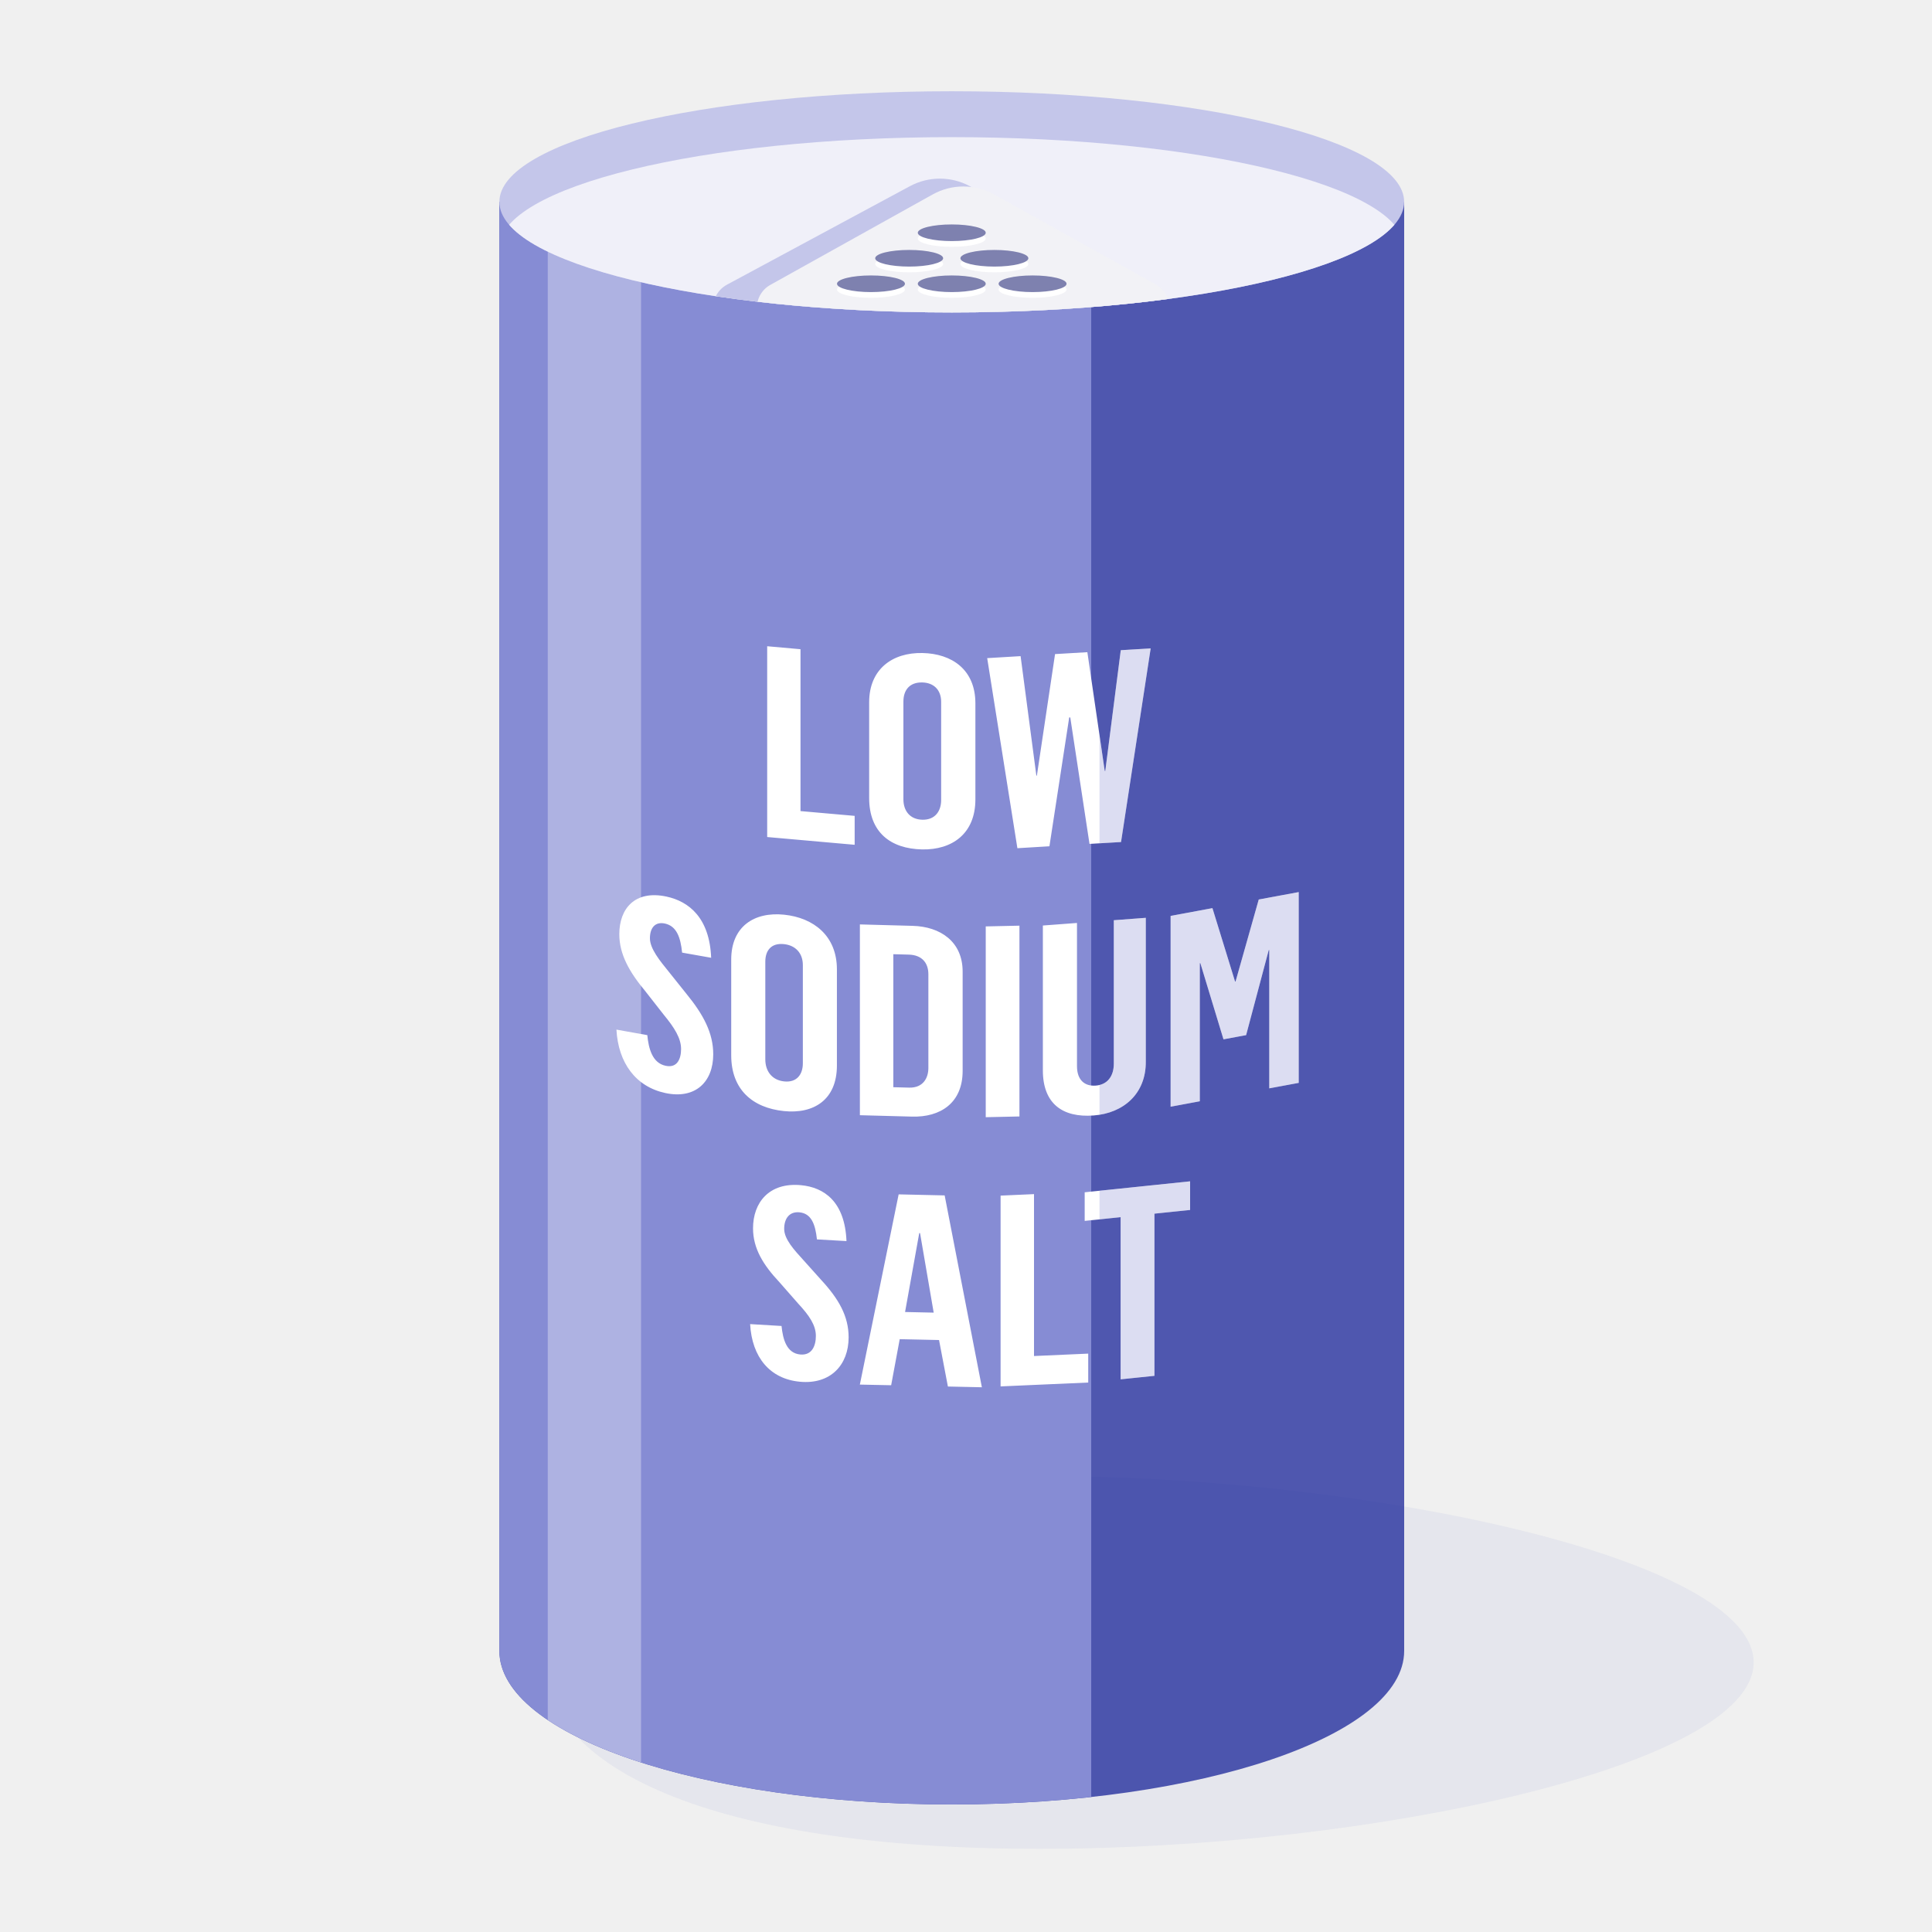
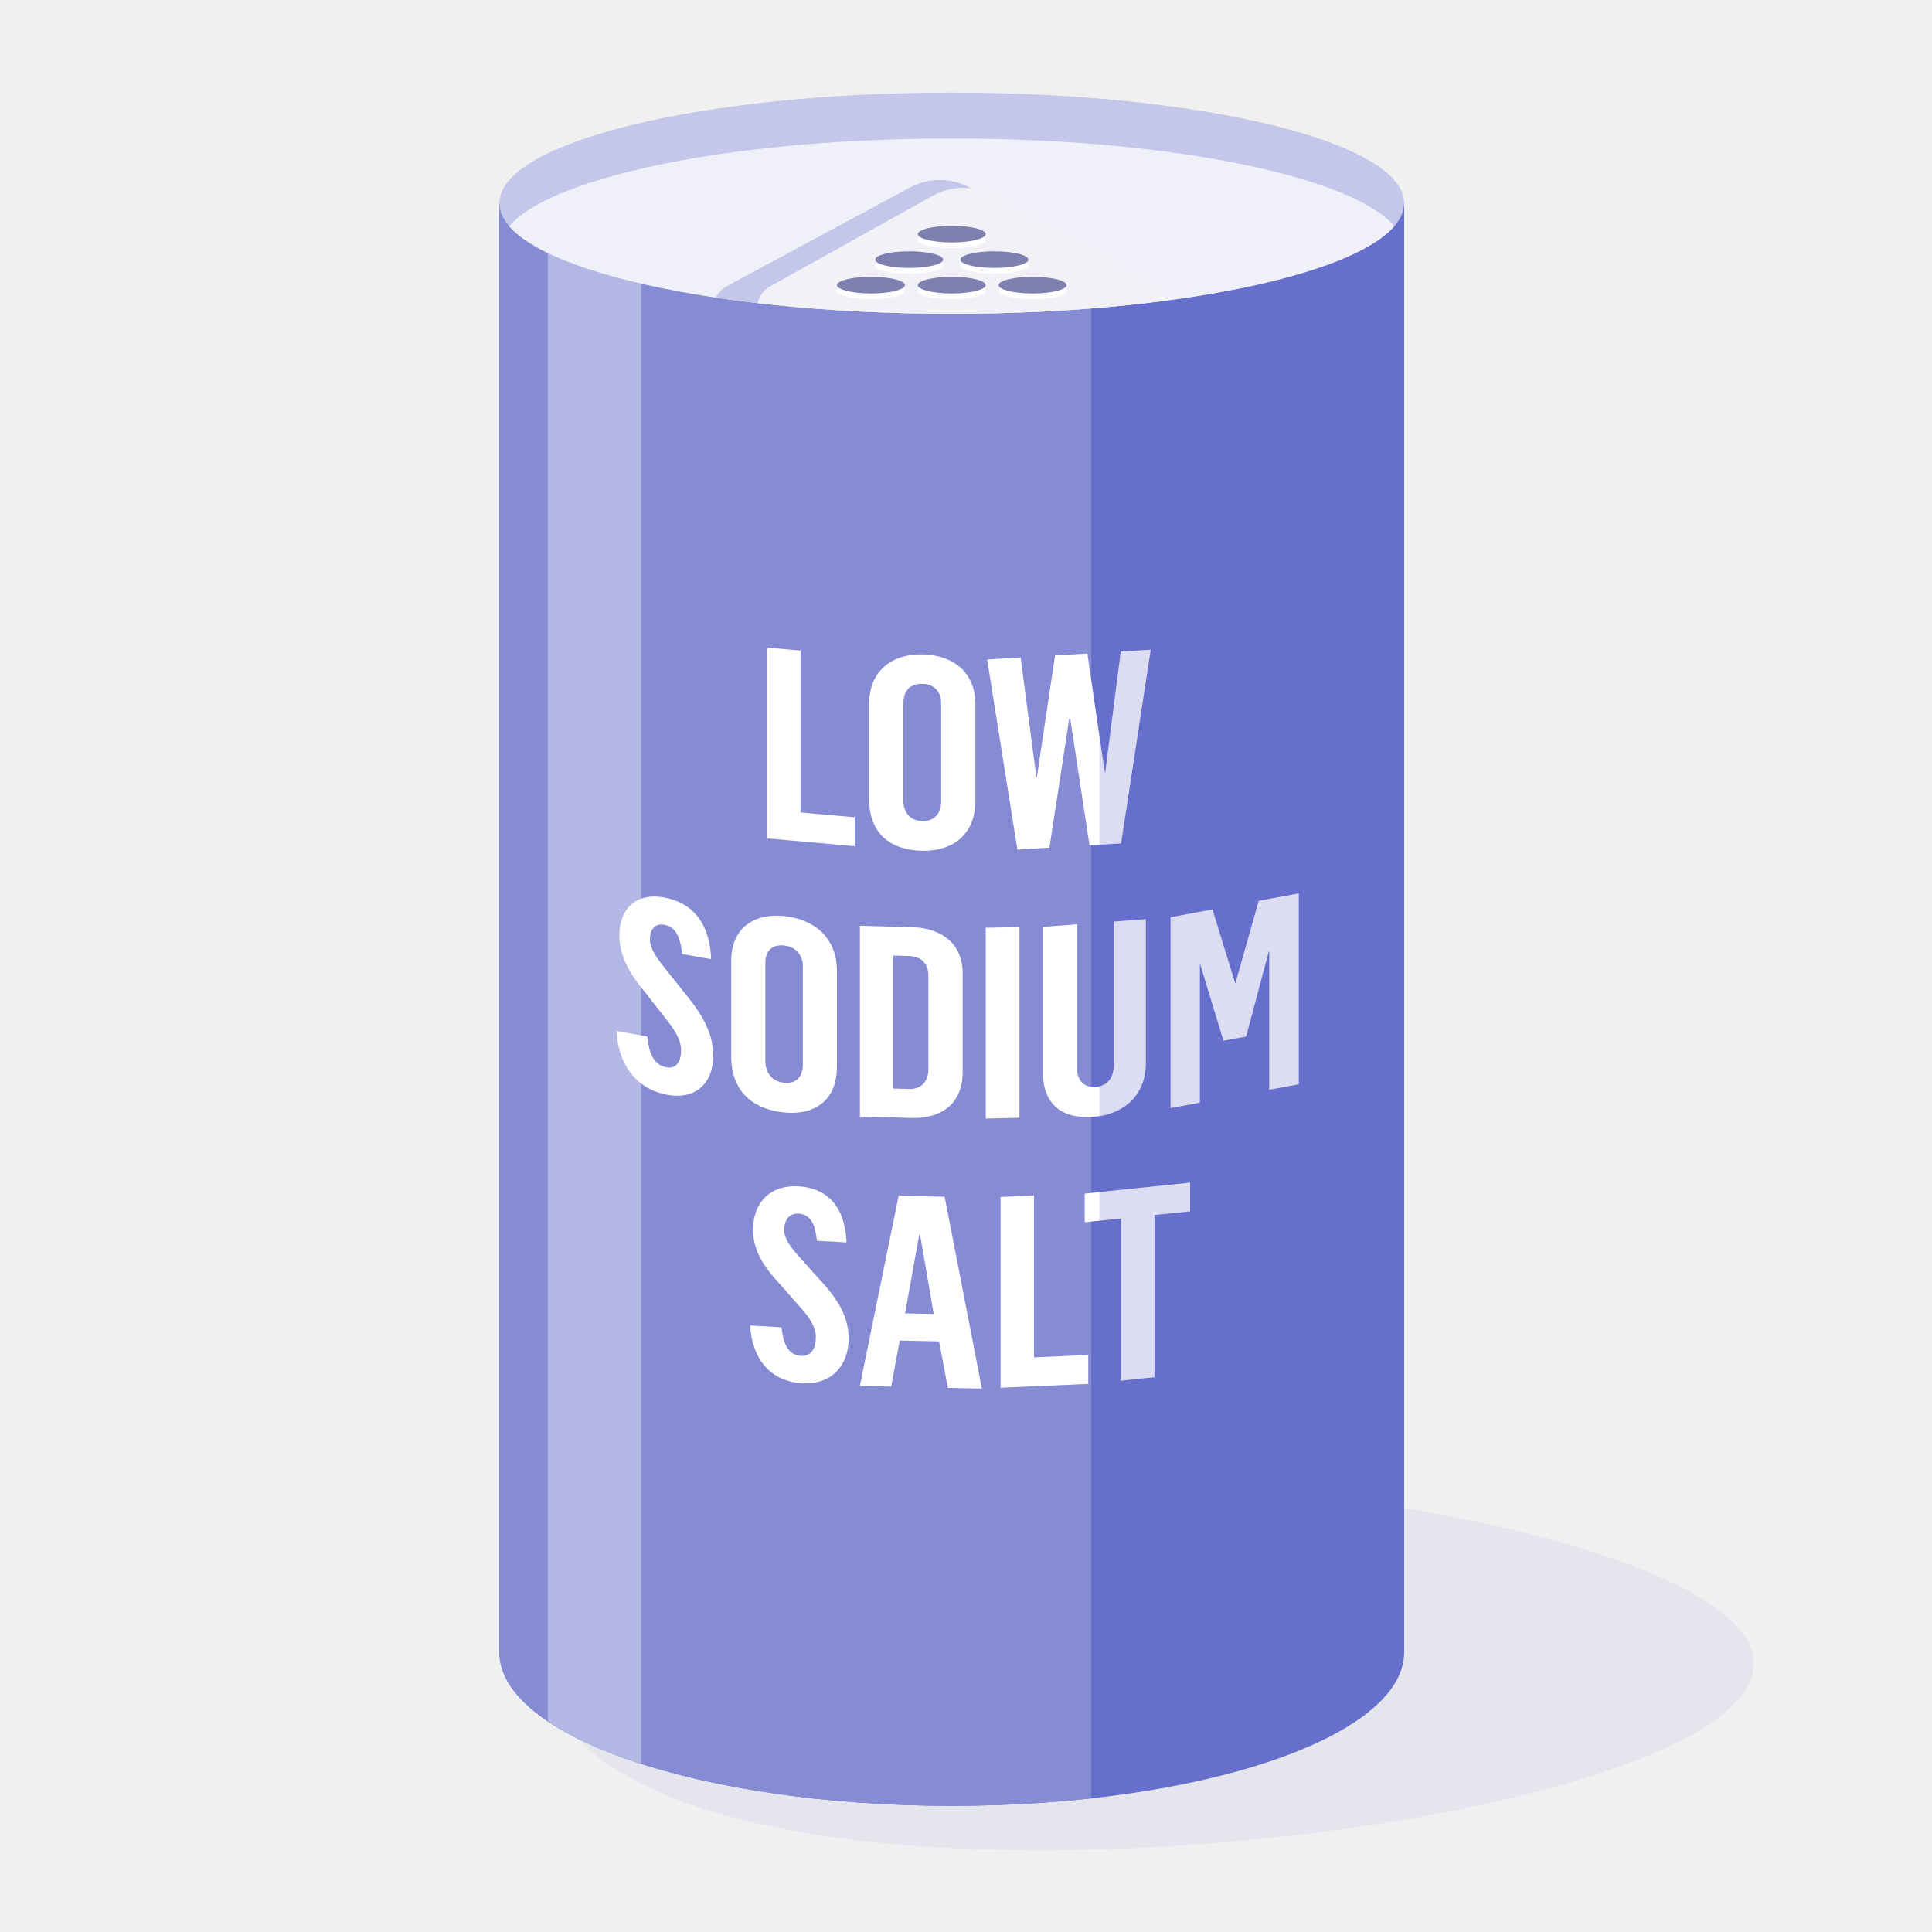
<svg xmlns="http://www.w3.org/2000/svg" width="100%" height="100%" viewBox="0 0 65 65" version="1.1" xml:space="preserve" style="fill-rule:evenodd;clip-rule:evenodd;stroke-linejoin:round;stroke-miterlimit:2;">
-   <rect id="Low-Sodium-Salt" x="0.217" y="0.573" width="64" height="64" style="fill:none;" />
-   <path d="M34.974,49.656C46.194,49.656 59,52.467 59,55.929C59,59.391 46.194,62.202 34.974,62.202C23.753,62.202 18.34,59.391 18.34,55.929C18.34,52.467 23.753,49.656 34.974,49.656Z" style="fill:#b5b8e2;fill-opacity:0.18;" />
+   <rect id="Low-Sodium-Salt" x="0.217" y="0.618" width="64" height="64" style="fill:none;" />
+   <path d="M34.974,49.702C46.194,49.702 59,52.512 59,55.975C59,59.437 46.194,62.247 34.974,62.247C23.753,62.247 18.34,59.437 18.34,55.975C18.34,52.512 23.753,49.702 34.974,49.702Z" style="fill:#b5b8e2;fill-opacity:0.18;" />
  <g>
-     <path d="M47.242,55.542C47.242,58.394 40.422,60.709 32.021,60.709C23.621,60.709 16.801,58.394 16.801,55.542L16.801,6.791L47.242,6.791L47.242,55.542Z" style="fill:#1a2499;fill-opacity:0.75;" />
+     <path d="M47.242,55.588C47.242,58.44 40.422,60.755 32.021,60.755C23.621,60.755 16.801,58.44 16.801,55.588L16.801,6.836L47.242,6.836L47.242,55.588Z" style="fill:#666fcc;" />
    <clipPath id="_clip1">
-       <path d="M47.242,55.542C47.242,58.394 40.422,60.709 32.021,60.709C23.621,60.709 16.801,58.394 16.801,55.542L16.801,6.791L47.242,6.791L47.242,55.542Z" />
+       <path d="M47.242,55.588C47.242,58.44 40.422,60.755 32.021,60.755C23.621,60.755 16.801,58.44 16.801,55.588L16.801,6.836L47.242,6.836L47.242,55.588Z" />
    </clipPath>
    <g clip-path="url(#_clip1)">
-       <rect x="16.801" y="-10.917" width="19.912" height="83.947" style="fill:#868cd4;" />
-       <rect x="18.429" y="-18.055" width="3.139" height="91.084" style="fill:#fff;fill-opacity:0.33;" />
+       <rect x="16.801" y="-10.871" width="19.912" height="83.947" style="fill:#868cd4;" />
+       <rect x="18.429" y="-18.009" width="3.139" height="91.084" style="fill:#b3b7e4;" />
    </g>
-     <ellipse cx="32.021" cy="6.791" rx="15.22" ry="3.721" style="fill:#c4c6ea;" />
+     <ellipse cx="32.021" cy="6.836" rx="15.22" ry="3.721" style="fill:#c4c6ea;" />
    <clipPath id="_clip2">
-       <ellipse cx="32.021" cy="6.791" rx="15.22" ry="3.721" />
+       <ellipse cx="32.021" cy="6.836" rx="15.22" ry="3.721" />
    </clipPath>
    <g clip-path="url(#_clip2)">
-       <ellipse cx="32.021" cy="8.335" rx="15.22" ry="3.721" style="fill:#f0f0f9;" />
-       <path d="M30.612,6.264C31.242,5.925 32,5.925 32.629,6.264C34.042,7.024 36.671,8.44 38.762,9.566C39.12,9.759 39.3,10.17 39.201,10.563C39.102,10.957 38.748,11.233 38.342,11.233C34.575,11.233 28.63,11.233 24.873,11.233C24.47,11.233 24.119,10.959 24.02,10.568C23.922,10.178 24.101,9.77 24.456,9.579C26.551,8.451 29.195,7.027 30.612,6.264Z" style="fill:#c4c6ea;" />
-       <path d="M31.378,6.542C32.021,6.184 32.805,6.184 33.448,6.542C34.746,7.266 37.027,8.536 38.887,9.572C39.239,9.769 39.415,10.179 39.313,10.569C39.212,10.96 38.859,11.233 38.456,11.233C35.025,11.233 29.766,11.233 26.344,11.233C25.944,11.233 25.594,10.962 25.493,10.574C25.392,10.187 25.566,9.78 25.916,9.585C27.781,8.546 30.075,7.268 31.378,6.542Z" style="fill:#f2f2f6;" />
+       <ellipse cx="32.021" cy="8.38" rx="15.22" ry="3.721" style="fill:#f0f0f9;" />
+       <path d="M30.612,6.31C31.242,5.971 32,5.971 32.629,6.31C34.042,7.07 36.671,8.486 38.762,9.612C39.12,9.805 39.3,10.215 39.201,10.609C39.102,11.003 38.748,11.278 38.342,11.278C34.575,11.278 28.63,11.278 24.873,11.278C24.47,11.278 24.119,11.005 24.02,10.614C23.922,10.223 24.101,9.816 24.456,9.625C26.551,8.496 29.195,7.073 30.612,6.31Z" style="fill:#c4c6ea;" />
+       <path d="M31.378,6.588C32.021,6.23 32.805,6.23 33.448,6.588C34.746,7.311 37.027,8.582 38.887,9.618C39.239,9.815 39.415,10.224 39.313,10.615C39.212,11.006 38.859,11.278 38.456,11.278C35.025,11.278 29.766,11.278 26.344,11.278C25.944,11.278 25.594,11.008 25.493,10.62C25.392,10.232 25.566,9.826 25.916,9.631C27.781,8.592 30.075,7.314 31.378,6.588Z" style="fill:#f2f2f6;" />
      <g>
-         <ellipse cx="32.021" cy="8.024" rx="1.143" ry="0.28" style="fill:#fff;" />
-         <ellipse cx="32.021" cy="9.74" rx="1.143" ry="0.28" style="fill:#fff;" />
-         <ellipse cx="30.588" cy="8.882" rx="1.143" ry="0.28" style="fill:#fff;" />
-         <ellipse cx="29.303" cy="9.74" rx="1.143" ry="0.28" style="fill:#fff;" />
-         <ellipse cx="34.74" cy="9.74" rx="1.143" ry="0.28" style="fill:#fff;" />
-         <ellipse cx="33.455" cy="8.882" rx="1.143" ry="0.28" style="fill:#fff;" />
-         <ellipse cx="32.021" cy="7.831" rx="1.143" ry="0.28" style="fill:#7e81af;" />
-         <ellipse cx="32.021" cy="9.547" rx="1.143" ry="0.28" style="fill:#7e81af;" />
-         <ellipse cx="30.588" cy="8.689" rx="1.143" ry="0.28" style="fill:#7e81af;" />
-         <ellipse cx="29.303" cy="9.547" rx="1.143" ry="0.28" style="fill:#7e81af;" />
-         <ellipse cx="34.74" cy="9.547" rx="1.143" ry="0.28" style="fill:#7e81af;" />
-         <ellipse cx="33.455" cy="8.689" rx="1.143" ry="0.28" style="fill:#7e81af;" />
+         <ellipse cx="32.021" cy="8.07" rx="1.143" ry="0.28" style="fill:#fff;" />
+         <ellipse cx="32.021" cy="9.786" rx="1.143" ry="0.28" style="fill:#fff;" />
+         <ellipse cx="30.588" cy="8.928" rx="1.143" ry="0.28" style="fill:#fff;" />
+         <ellipse cx="29.303" cy="9.786" rx="1.143" ry="0.28" style="fill:#fff;" />
+         <ellipse cx="34.74" cy="9.786" rx="1.143" ry="0.28" style="fill:#fff;" />
+         <ellipse cx="33.455" cy="8.928" rx="1.143" ry="0.28" style="fill:#fff;" />
+         <ellipse cx="32.021" cy="7.877" rx="1.143" ry="0.28" style="fill:#7e81af;" />
+         <ellipse cx="32.021" cy="9.593" rx="1.143" ry="0.28" style="fill:#7e81af;" />
+         <ellipse cx="30.588" cy="8.735" rx="1.143" ry="0.28" style="fill:#7e81af;" />
+         <ellipse cx="29.303" cy="9.593" rx="1.143" ry="0.28" style="fill:#7e81af;" />
+         <ellipse cx="34.74" cy="9.593" rx="1.143" ry="0.28" style="fill:#7e81af;" />
+         <ellipse cx="33.455" cy="8.735" rx="1.143" ry="0.28" style="fill:#7e81af;" />
      </g>
    </g>
  </g>
  <g id="Layer-1">
-     <path d="M30.234,40.183L31.782,40.218L33.034,46.673L31.891,46.648L31.593,45.084L30.27,45.055L29.982,46.605L28.929,46.583L30.234,40.183ZM33.664,40.225L34.788,40.175L34.788,45.622L36.612,45.541L36.612,46.514L33.664,46.644L33.664,40.225ZM25.237,44.548L26.294,44.611C26.339,45.057 26.464,45.527 26.921,45.57C27.324,45.608 27.449,45.269 27.449,44.944C27.449,44.584 27.225,44.257 26.858,43.862L26.222,43.137C25.675,42.555 25.335,42.001 25.335,41.325C25.335,40.461 25.873,39.774 26.947,39.874C27.727,39.947 28.425,40.427 28.479,41.755L27.485,41.698C27.431,41.189 27.297,40.825 26.894,40.787C26.562,40.756 26.383,40.991 26.383,41.343C26.383,41.694 26.724,42.059 27.037,42.403L27.628,43.062C28.219,43.702 28.551,44.282 28.551,44.993C28.551,45.921 27.942,46.584 26.912,46.487C25.9,46.393 25.299,45.661 25.237,44.548ZM37.702,40.95L36.493,41.076L36.493,40.113L40.04,39.744L40.04,40.708L38.84,40.832L38.84,46.288L37.702,46.406L37.702,40.95ZM31.413,44.162L30.954,41.487L30.927,41.486L30.45,44.141L31.413,44.162ZM33.164,31.168L34.298,31.143L34.298,37.562L33.164,37.587L33.164,31.168ZM28.93,31.101L30.703,31.149C31.639,31.174 32.387,31.68 32.387,32.689L32.387,36.029C32.387,37.109 31.639,37.593 30.685,37.567L28.93,37.52L28.93,31.101ZM35.086,36.009L35.086,31.138L36.234,31.052L36.234,35.869C36.234,36.346 36.503,36.551 36.862,36.524C37.266,36.494 37.473,36.199 37.473,35.785L37.473,30.96L38.549,30.879L38.549,35.714C38.558,36.793 37.805,37.452 36.791,37.529C35.75,37.607 35.086,37.134 35.086,36.009ZM24.601,35.504L24.601,32.282C24.601,31.174 25.372,30.669 26.384,30.774C27.369,30.877 28.157,31.481 28.157,32.615L28.157,35.847C28.157,37.008 27.369,37.484 26.375,37.381C25.318,37.272 24.601,36.657 24.601,35.504ZM39.384,30.815L40.791,30.553L41.552,33.022L41.57,33.019L42.349,30.263L43.694,30.013L43.694,36.432L42.703,36.616L42.703,31.962L42.685,31.965L41.924,34.826L41.163,34.967L40.384,32.402L40.366,32.406L40.366,37.051L39.384,37.234L39.384,30.815ZM20.739,34.64L21.778,34.826C21.822,35.276 21.945,35.762 22.394,35.857C22.79,35.942 22.914,35.617 22.914,35.293C22.914,34.932 22.694,34.58 22.333,34.142L21.707,33.343C21.17,32.698 20.836,32.104 20.836,31.429C20.836,30.565 21.364,29.939 22.421,30.164C23.187,30.328 23.873,30.888 23.926,32.223L22.949,32.05C22.896,31.535 22.764,31.156 22.368,31.071C22.042,31.002 21.866,31.216 21.866,31.567C21.866,31.918 22.2,32.323 22.509,32.704L23.09,33.431C23.671,34.14 23.996,34.759 23.996,35.47C23.996,36.397 23.398,36.99 22.385,36.774C21.39,36.561 20.801,35.761 20.739,34.64ZM30.586,36.592C31.063,36.605 31.234,36.259 31.234,35.934L31.234,32.775C31.234,32.405 31.027,32.13 30.577,32.117L30.055,32.103L30.055,36.578L30.586,36.592ZM27.011,35.773L27.011,32.469C27.011,32.073 26.769,31.805 26.375,31.764C25.954,31.72 25.748,31.969 25.748,32.356L25.748,35.642C25.748,36.029 25.963,36.339 26.384,36.383C26.805,36.427 27.011,36.151 27.011,35.773ZM29.242,26.849L29.242,23.626C29.242,22.519 30.017,21.949 31.034,21.97C32.024,21.99 32.816,22.528 32.816,23.663L32.816,26.895C32.816,28.056 32.024,28.598 31.025,28.578C29.962,28.556 29.242,28.001 29.242,26.849ZM33.213,22.142L34.337,22.075L34.867,26.095L34.885,26.094L35.496,22.006L36.583,21.942L37.168,25.94L37.186,25.939L37.707,21.875L38.713,21.815L37.716,28.329L36.655,28.392L36.008,24.136L35.972,24.139L35.307,28.472L34.229,28.537L33.213,22.142ZM25.811,21.742L25.811,28.161L28.754,28.422L28.754,27.449L26.932,27.288L26.932,21.842L25.811,21.742ZM31.664,26.916L31.664,23.612C31.664,23.216 31.421,22.968 31.025,22.96C30.602,22.952 30.394,23.217 30.394,23.604L30.394,26.891C30.394,27.277 30.611,27.57 31.034,27.579C31.457,27.587 31.664,27.294 31.664,26.916Z" style="fill:#fff;fill-rule:nonzero;" />
+     <path d="M30.234,40.229L31.782,40.264L33.034,46.719L31.891,46.694L31.593,45.13L30.27,45.101L29.982,46.651L28.929,46.629L30.234,40.229ZM33.664,40.271L34.788,40.221L34.788,45.668L36.612,45.587L36.612,46.56L33.664,46.69L33.664,40.271ZM25.237,44.594L26.294,44.657C26.339,45.103 26.464,45.573 26.921,45.616C27.324,45.654 27.449,45.315 27.449,44.99C27.449,44.63 27.225,44.303 26.858,43.908L26.222,43.183C25.675,42.601 25.335,42.047 25.335,41.371C25.335,40.507 25.873,39.82 26.947,39.92C27.727,39.993 28.425,40.473 28.479,41.801L27.485,41.744C27.431,41.235 27.297,40.871 26.894,40.833C26.562,40.802 26.383,41.037 26.383,41.389C26.383,41.74 26.724,42.105 27.037,42.449L27.628,43.108C28.219,43.748 28.551,44.328 28.551,45.039C28.551,45.967 27.942,46.63 26.912,46.533C25.9,46.439 25.299,45.707 25.237,44.594ZM37.702,40.996L36.493,41.122L36.493,40.159L40.04,39.79L40.04,40.754L38.84,40.878L38.84,46.334L37.702,46.452L37.702,40.996ZM31.413,44.208L30.954,41.533L30.927,41.532L30.45,44.187L31.413,44.208ZM33.164,31.214L34.298,31.189L34.298,37.608L33.164,37.633L33.164,31.214ZM28.93,31.147L30.703,31.195C31.639,31.22 32.387,31.726 32.387,32.735L32.387,36.075C32.387,37.155 31.639,37.639 30.685,37.613L28.93,37.566L28.93,31.147ZM35.086,36.055L35.086,31.184L36.234,31.098L36.234,35.915C36.234,36.392 36.503,36.597 36.862,36.57C37.266,36.54 37.473,36.245 37.473,35.831L37.473,31.006L38.549,30.925L38.549,35.76C38.558,36.839 37.805,37.498 36.791,37.575C35.75,37.653 35.086,37.18 35.086,36.055ZM24.601,35.55L24.601,32.328C24.601,31.22 25.372,30.715 26.384,30.82C27.369,30.923 28.157,31.527 28.157,32.661L28.157,35.893C28.157,37.054 27.369,37.53 26.375,37.427C25.318,37.318 24.601,36.703 24.601,35.55ZM39.384,30.861L40.791,30.599L41.552,33.068L41.57,33.065L42.349,30.309L43.694,30.059L43.694,36.478L42.703,36.662L42.703,32.008L42.685,32.011L41.924,34.872L41.163,35.013L40.384,32.448L40.366,32.452L40.366,37.097L39.384,37.28L39.384,30.861ZM20.739,34.686L21.778,34.872C21.822,35.322 21.945,35.808 22.394,35.903C22.79,35.988 22.914,35.663 22.914,35.339C22.914,34.978 22.694,34.626 22.333,34.188L21.707,33.389C21.17,32.744 20.836,32.15 20.836,31.475C20.836,30.611 21.364,29.985 22.421,30.21C23.187,30.374 23.873,30.934 23.926,32.269L22.949,32.096C22.896,31.581 22.764,31.202 22.368,31.117C22.042,31.048 21.866,31.262 21.866,31.613C21.866,31.964 22.2,32.369 22.509,32.75L23.09,33.477C23.671,34.186 23.996,34.805 23.996,35.516C23.996,36.443 23.398,37.036 22.385,36.82C21.39,36.607 20.801,35.807 20.739,34.686ZM30.586,36.638C31.063,36.651 31.234,36.305 31.234,35.98L31.234,32.821C31.234,32.451 31.027,32.176 30.577,32.163L30.055,32.149L30.055,36.624L30.586,36.638ZM27.011,35.819L27.011,32.515C27.011,32.119 26.769,31.851 26.375,31.81C25.954,31.766 25.748,32.015 25.748,32.402L25.748,35.688C25.748,36.075 25.963,36.385 26.384,36.429C26.805,36.473 27.011,36.197 27.011,35.819ZM29.242,26.895L29.242,23.672C29.242,22.565 30.017,21.995 31.034,22.016C32.024,22.036 32.816,22.574 32.816,23.709L32.816,26.941C32.816,28.102 32.024,28.644 31.025,28.624C29.962,28.602 29.242,28.047 29.242,26.895ZM33.213,22.188L34.337,22.121L34.867,26.141L34.885,26.14L35.496,22.052L36.583,21.988L37.168,25.986L37.186,25.985L37.707,21.921L38.713,21.861L37.716,28.375L36.655,28.438L36.008,24.182L35.972,24.185L35.307,28.518L34.229,28.583L33.213,22.188ZM25.811,21.788L25.811,28.207L28.754,28.468L28.754,27.495L26.932,27.334L26.932,21.888L25.811,21.788ZM31.664,26.962L31.664,23.658C31.664,23.262 31.421,23.014 31.025,23.006C30.602,22.998 30.394,23.263 30.394,23.65L30.394,26.937C30.394,27.323 30.611,27.616 31.034,27.625C31.457,27.633 31.664,27.34 31.664,26.962Z" style="fill:#fff;fill-rule:nonzero;" />
    <clipPath id="_clip3">
-       <path d="M30.234,40.183L31.782,40.218L33.034,46.673L31.891,46.648L31.593,45.084L30.27,45.055L29.982,46.605L28.929,46.583L30.234,40.183ZM33.664,40.225L34.788,40.175L34.788,45.622L36.612,45.541L36.612,46.514L33.664,46.644L33.664,40.225ZM25.237,44.548L26.294,44.611C26.339,45.057 26.464,45.527 26.921,45.57C27.324,45.608 27.449,45.269 27.449,44.944C27.449,44.584 27.225,44.257 26.858,43.862L26.222,43.137C25.675,42.555 25.335,42.001 25.335,41.325C25.335,40.461 25.873,39.774 26.947,39.874C27.727,39.947 28.425,40.427 28.479,41.755L27.485,41.698C27.431,41.189 27.297,40.825 26.894,40.787C26.562,40.756 26.383,40.991 26.383,41.343C26.383,41.694 26.724,42.059 27.037,42.403L27.628,43.062C28.219,43.702 28.551,44.282 28.551,44.993C28.551,45.921 27.942,46.584 26.912,46.487C25.9,46.393 25.299,45.661 25.237,44.548ZM37.702,40.95L36.493,41.076L36.493,40.113L40.04,39.744L40.04,40.708L38.84,40.832L38.84,46.288L37.702,46.406L37.702,40.95ZM31.413,44.162L30.954,41.487L30.927,41.486L30.45,44.141L31.413,44.162ZM33.164,31.168L34.298,31.143L34.298,37.562L33.164,37.587L33.164,31.168ZM28.93,31.101L30.703,31.149C31.639,31.174 32.387,31.68 32.387,32.689L32.387,36.029C32.387,37.109 31.639,37.593 30.685,37.567L28.93,37.52L28.93,31.101ZM35.086,36.009L35.086,31.138L36.234,31.052L36.234,35.869C36.234,36.346 36.503,36.551 36.862,36.524C37.266,36.494 37.473,36.199 37.473,35.785L37.473,30.96L38.549,30.879L38.549,35.714C38.558,36.793 37.805,37.452 36.791,37.529C35.75,37.607 35.086,37.134 35.086,36.009ZM24.601,35.504L24.601,32.282C24.601,31.174 25.372,30.669 26.384,30.774C27.369,30.877 28.157,31.481 28.157,32.615L28.157,35.847C28.157,37.008 27.369,37.484 26.375,37.381C25.318,37.272 24.601,36.657 24.601,35.504ZM39.384,30.815L40.791,30.553L41.552,33.022L41.57,33.019L42.349,30.263L43.694,30.013L43.694,36.432L42.703,36.616L42.703,31.962L42.685,31.965L41.924,34.826L41.163,34.967L40.384,32.402L40.366,32.406L40.366,37.051L39.384,37.234L39.384,30.815ZM20.739,34.64L21.778,34.826C21.822,35.276 21.945,35.762 22.394,35.857C22.79,35.942 22.914,35.617 22.914,35.293C22.914,34.932 22.694,34.58 22.333,34.142L21.707,33.343C21.17,32.698 20.836,32.104 20.836,31.429C20.836,30.565 21.364,29.939 22.421,30.164C23.187,30.328 23.873,30.888 23.926,32.223L22.949,32.05C22.896,31.535 22.764,31.156 22.368,31.071C22.042,31.002 21.866,31.216 21.866,31.567C21.866,31.918 22.2,32.323 22.509,32.704L23.09,33.431C23.671,34.14 23.996,34.759 23.996,35.47C23.996,36.397 23.398,36.99 22.385,36.774C21.39,36.561 20.801,35.761 20.739,34.64ZM30.586,36.592C31.063,36.605 31.234,36.259 31.234,35.934L31.234,32.775C31.234,32.405 31.027,32.13 30.577,32.117L30.055,32.103L30.055,36.578L30.586,36.592ZM27.011,35.773L27.011,32.469C27.011,32.073 26.769,31.805 26.375,31.764C25.954,31.72 25.748,31.969 25.748,32.356L25.748,35.642C25.748,36.029 25.963,36.339 26.384,36.383C26.805,36.427 27.011,36.151 27.011,35.773ZM29.242,26.849L29.242,23.626C29.242,22.519 30.017,21.949 31.034,21.97C32.024,21.99 32.816,22.528 32.816,23.663L32.816,26.895C32.816,28.056 32.024,28.598 31.025,28.578C29.962,28.556 29.242,28.001 29.242,26.849ZM33.213,22.142L34.337,22.075L34.867,26.095L34.885,26.094L35.496,22.006L36.583,21.942L37.168,25.94L37.186,25.939L37.707,21.875L38.713,21.815L37.716,28.329L36.655,28.392L36.008,24.136L35.972,24.139L35.307,28.472L34.229,28.537L33.213,22.142ZM25.811,21.742L25.811,28.161L28.754,28.422L28.754,27.449L26.932,27.288L26.932,21.842L25.811,21.742ZM31.664,26.916L31.664,23.612C31.664,23.216 31.421,22.968 31.025,22.96C30.602,22.952 30.394,23.217 30.394,23.604L30.394,26.891C30.394,27.277 30.611,27.57 31.034,27.579C31.457,27.587 31.664,27.294 31.664,26.916Z" clip-rule="nonzero" />
+       <path d="M30.234,40.229L31.782,40.264L33.034,46.719L31.891,46.694L31.593,45.13L30.27,45.101L29.982,46.651L28.929,46.629L30.234,40.229ZM33.664,40.271L34.788,40.221L34.788,45.668L36.612,45.587L36.612,46.56L33.664,46.69L33.664,40.271ZM25.237,44.594L26.294,44.657C26.339,45.103 26.464,45.573 26.921,45.616C27.324,45.654 27.449,45.315 27.449,44.99C27.449,44.63 27.225,44.303 26.858,43.908L26.222,43.183C25.675,42.601 25.335,42.047 25.335,41.371C25.335,40.507 25.873,39.82 26.947,39.92C27.727,39.993 28.425,40.473 28.479,41.801L27.485,41.744C27.431,41.235 27.297,40.871 26.894,40.833C26.562,40.802 26.383,41.037 26.383,41.389C26.383,41.74 26.724,42.105 27.037,42.449L27.628,43.108C28.219,43.748 28.551,44.328 28.551,45.039C28.551,45.967 27.942,46.63 26.912,46.533C25.9,46.439 25.299,45.707 25.237,44.594ZM37.702,40.996L36.493,41.122L36.493,40.159L40.04,39.79L40.04,40.754L38.84,40.878L38.84,46.334L37.702,46.452L37.702,40.996ZM31.413,44.208L30.954,41.533L30.927,41.532L30.45,44.187L31.413,44.208ZM33.164,31.214L34.298,31.189L34.298,37.608L33.164,37.633L33.164,31.214ZM28.93,31.147L30.703,31.195C31.639,31.22 32.387,31.726 32.387,32.735L32.387,36.075C32.387,37.155 31.639,37.639 30.685,37.613L28.93,37.566L28.93,31.147ZM35.086,36.055L35.086,31.184L36.234,31.098L36.234,35.915C36.234,36.392 36.503,36.597 36.862,36.57C37.266,36.54 37.473,36.245 37.473,35.831L37.473,31.006L38.549,30.925L38.549,35.76C38.558,36.839 37.805,37.498 36.791,37.575C35.75,37.653 35.086,37.18 35.086,36.055ZM24.601,35.55L24.601,32.328C24.601,31.22 25.372,30.715 26.384,30.82C27.369,30.923 28.157,31.527 28.157,32.661L28.157,35.893C28.157,37.054 27.369,37.53 26.375,37.427C25.318,37.318 24.601,36.703 24.601,35.55ZM39.384,30.861L40.791,30.599L41.552,33.068L41.57,33.065L42.349,30.309L43.694,30.059L43.694,36.478L42.703,36.662L42.703,32.008L42.685,32.011L41.924,34.872L41.163,35.013L40.384,32.448L40.366,32.452L40.366,37.097L39.384,37.28L39.384,30.861ZM20.739,34.686L21.778,34.872C21.822,35.322 21.945,35.808 22.394,35.903C22.79,35.988 22.914,35.663 22.914,35.339C22.914,34.978 22.694,34.626 22.333,34.188L21.707,33.389C21.17,32.744 20.836,32.15 20.836,31.475C20.836,30.611 21.364,29.985 22.421,30.21C23.187,30.374 23.873,30.934 23.926,32.269L22.949,32.096C22.896,31.581 22.764,31.202 22.368,31.117C22.042,31.048 21.866,31.262 21.866,31.613C21.866,31.964 22.2,32.369 22.509,32.75L23.09,33.477C23.671,34.186 23.996,34.805 23.996,35.516C23.996,36.443 23.398,37.036 22.385,36.82C21.39,36.607 20.801,35.807 20.739,34.686ZM30.586,36.638C31.063,36.651 31.234,36.305 31.234,35.98L31.234,32.821C31.234,32.451 31.027,32.176 30.577,32.163L30.055,32.149L30.055,36.624L30.586,36.638ZM27.011,35.819L27.011,32.515C27.011,32.119 26.769,31.851 26.375,31.81C25.954,31.766 25.748,32.015 25.748,32.402L25.748,35.688C25.748,36.075 25.963,36.385 26.384,36.429C26.805,36.473 27.011,36.197 27.011,35.819ZM29.242,26.895L29.242,23.672C29.242,22.565 30.017,21.995 31.034,22.016C32.024,22.036 32.816,22.574 32.816,23.709L32.816,26.941C32.816,28.102 32.024,28.644 31.025,28.624C29.962,28.602 29.242,28.047 29.242,26.895ZM33.213,22.188L34.337,22.121L34.867,26.141L34.885,26.14L35.496,22.052L36.583,21.988L37.168,25.986L37.186,25.985L37.707,21.921L38.713,21.861L37.716,28.375L36.655,28.438L36.008,24.182L35.972,24.185L35.307,28.518L34.229,28.583L33.213,22.188ZM25.811,21.788L25.811,28.207L28.754,28.468L28.754,27.495L26.932,27.334L26.932,21.888L25.811,21.788ZM31.664,26.962L31.664,23.658C31.664,23.262 31.421,23.014 31.025,23.006C30.602,22.998 30.394,23.263 30.394,23.65L30.394,26.937C30.394,27.323 30.611,27.616 31.034,27.625C31.457,27.633 31.664,27.34 31.664,26.962Z" clip-rule="nonzero" />
    </clipPath>
    <g clip-path="url(#_clip3)">
-       <rect x="36.991" y="-9.401" width="19.912" height="83.947" style="fill:#868cd4;fill-opacity:0.29;" />
+       <rect x="36.991" y="-9.355" width="19.912" height="83.947" style="fill:#868cd4;fill-opacity:0.29;" />
    </g>
  </g>
</svg>
